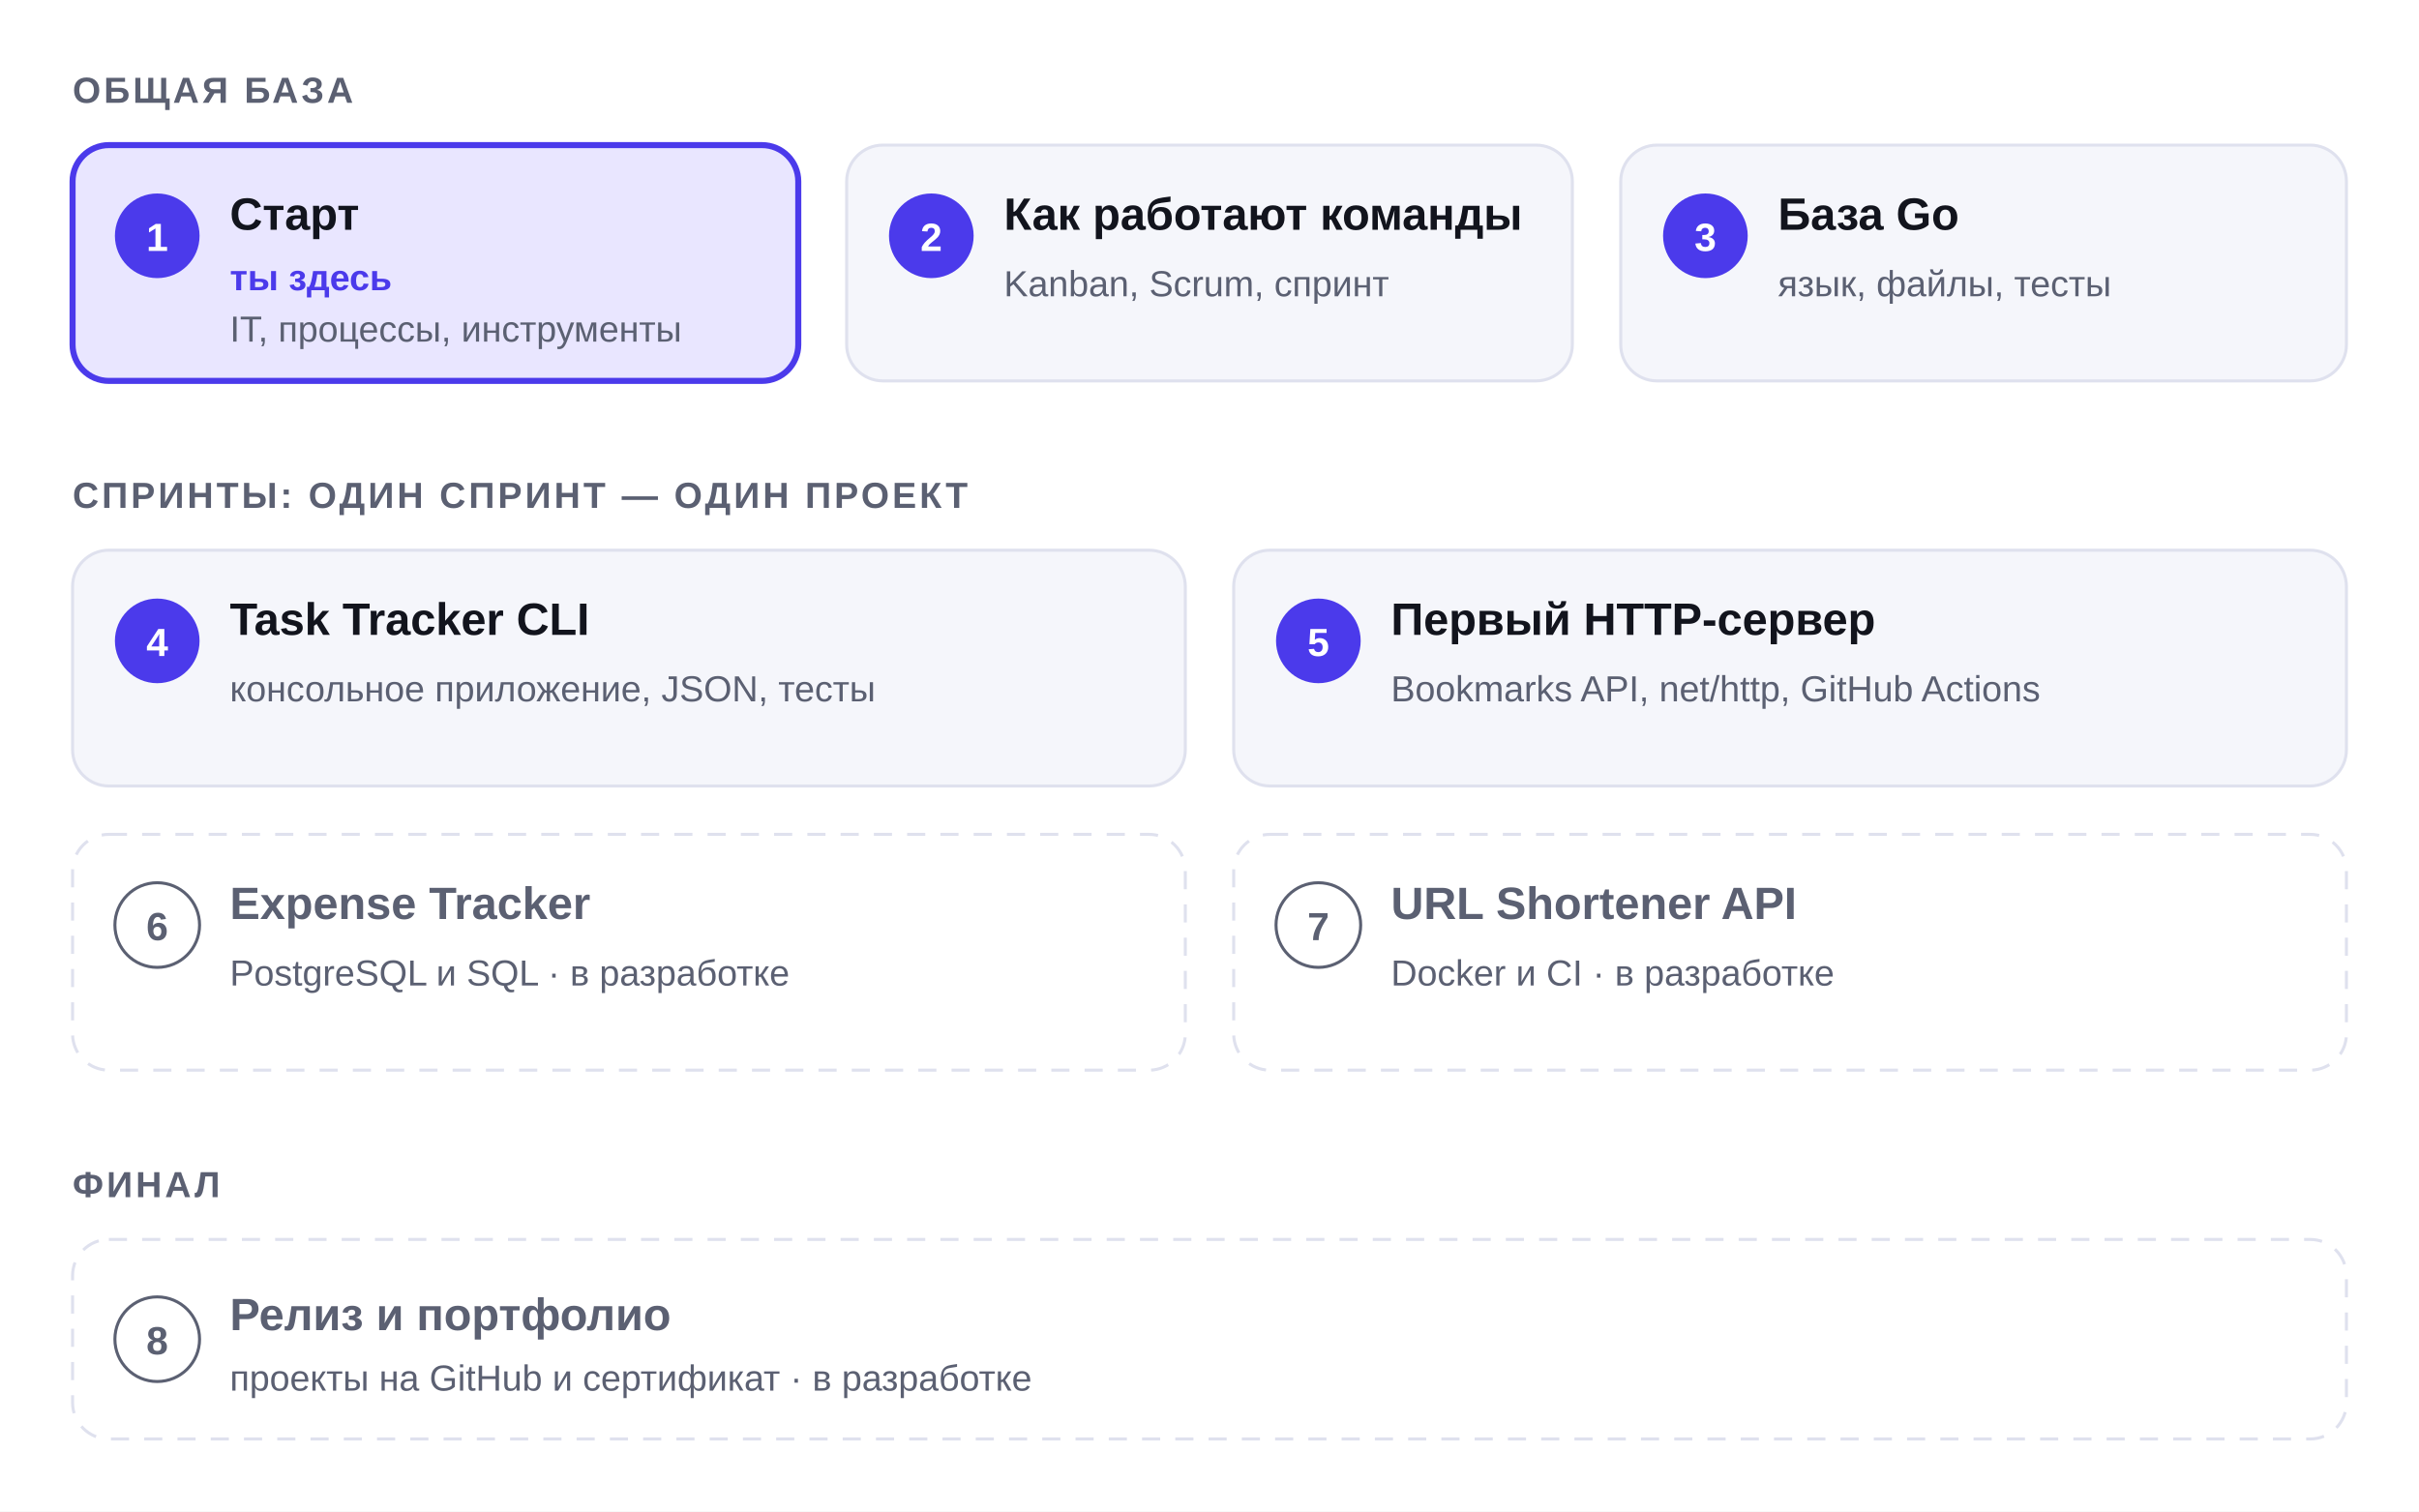
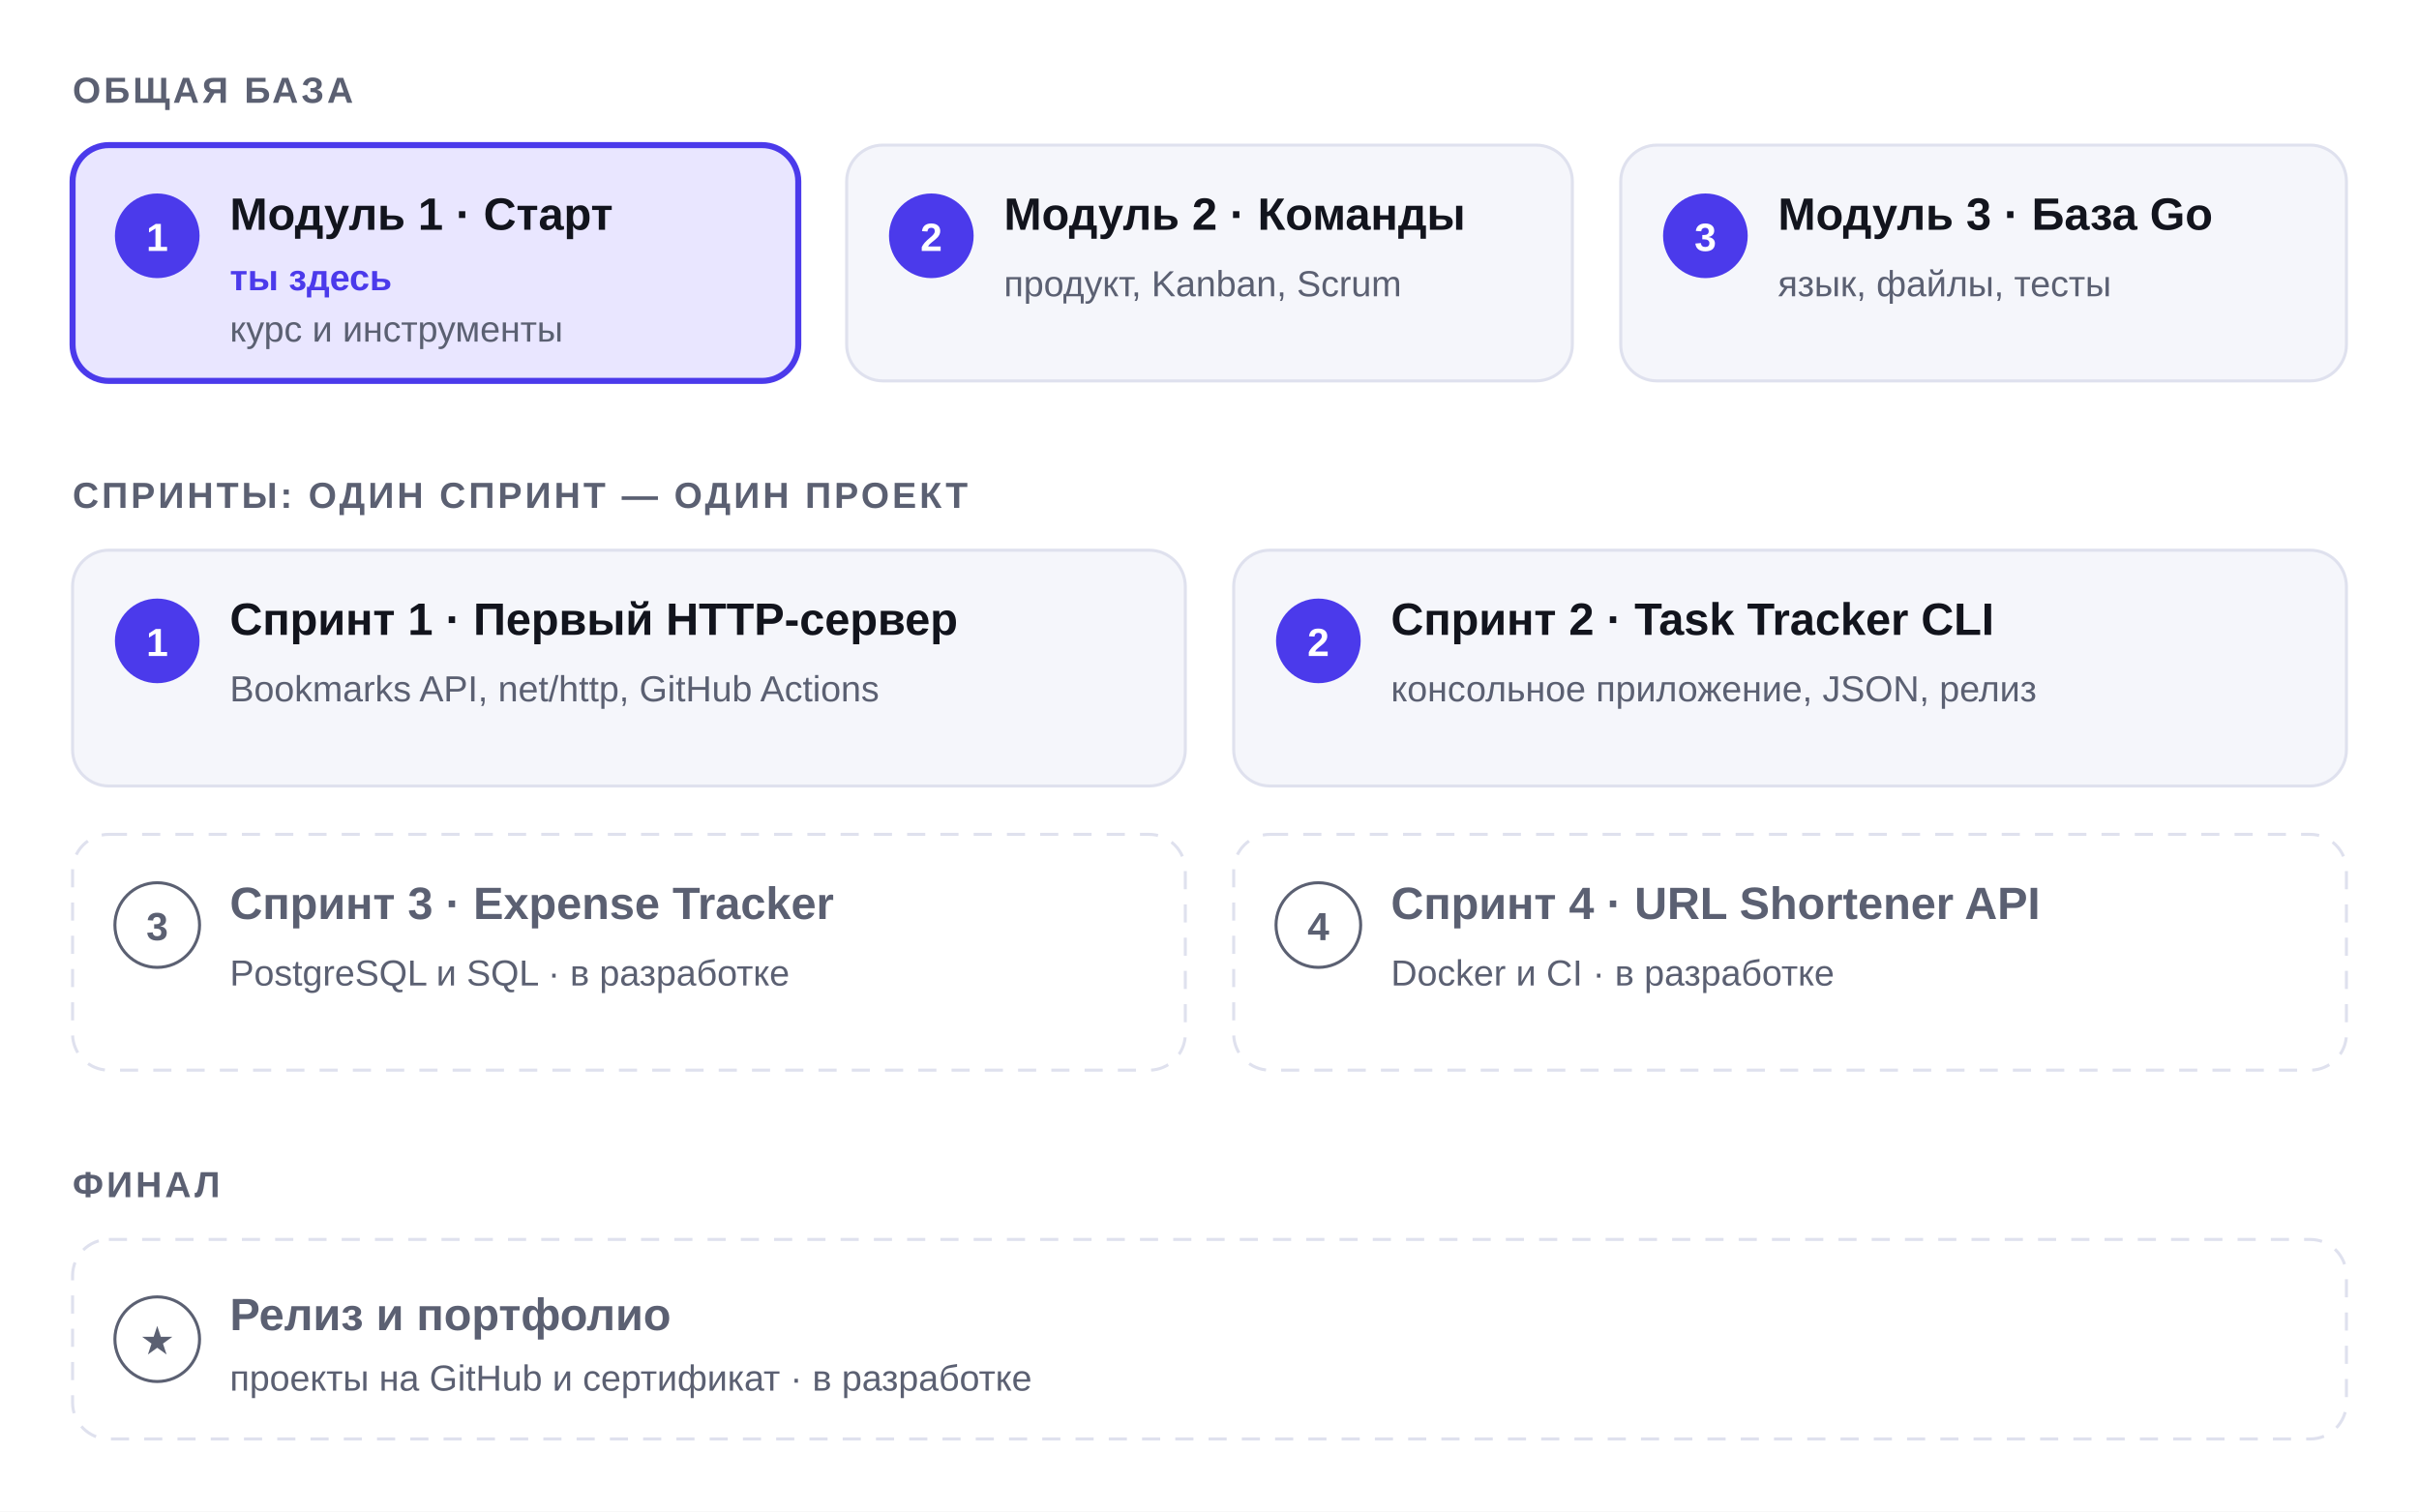
<svg xmlns="http://www.w3.org/2000/svg" width="800" height="500" viewBox="0 0 800 500">
  <rect width="800" height="500" fill="#ffffff" />
  <g font-family="Arial, Helvetica, sans-serif">
    <text x="24" y="34" font-size="12" font-weight="700" fill="#5b6072" letter-spacing="1">ОБЩАЯ БАЗА</text>
    <rect x="24" y="48" width="240" height="78" rx="12" fill="#e9e6ff" stroke="#4b3aeb" stroke-width="2" />
    <circle cx="52" cy="78" r="14" fill="#4b3aeb" />
    <text x="52" y="83" font-size="13" font-weight="700" fill="#ffffff" text-anchor="middle">1</text>
-     <text x="76" y="76" font-size="15" font-weight="700" fill="#12141d">Старт</text>
+     <text x="76" y="76" font-size="15" font-weight="700" fill="#12141d">Модуль 1 · Старт</text>
    <text x="76" y="96" font-size="12" fill="#4b3aeb" font-weight="700">ты здесь</text>
-     <text x="76" y="113" font-size="12" fill="#5b6072">IT, процессы, инструменты</text>
+     <text x="76" y="113" font-size="12" fill="#5b6072">курс и инструменты</text>
    <rect x="280" y="48" width="240" height="78" rx="12" fill="#f5f6fb" stroke="#dfe1ee" />
    <circle cx="308" cy="78" r="14" fill="#4b3aeb" />
    <text x="308" y="83" font-size="13" font-weight="700" fill="#ffffff" text-anchor="middle">2</text>
-     <text x="332" y="76" font-size="15" font-weight="700" fill="#12141d">Как работают команды</text>
-     <text x="332" y="98" font-size="12" fill="#5b6072">Kanban, Scrum, спринт</text>
+     <text x="332" y="76" font-size="15" font-weight="700" fill="#12141d">Модуль 2 · Команды</text>
+     <text x="332" y="98" font-size="12" fill="#5b6072">продукт, Kanban, Scrum</text>
    <rect x="536" y="48" width="240" height="78" rx="12" fill="#f5f6fb" stroke="#dfe1ee" />
    <circle cx="564" cy="78" r="14" fill="#4b3aeb" />
    <text x="564" y="83" font-size="13" font-weight="700" fill="#ffffff" text-anchor="middle">3</text>
-     <text x="588" y="76" font-size="15" font-weight="700" fill="#12141d">База Go</text>
+     <text x="588" y="76" font-size="15" font-weight="700" fill="#12141d">Модуль 3 · База Go</text>
    <text x="588" y="98" font-size="12" fill="#5b6072">язык, файлы, тесты</text>
    <text x="24" y="168" font-size="12" font-weight="700" fill="#5b6072" letter-spacing="1">СПРИНТЫ: ОДИН СПРИНТ — ОДИН ПРОЕКТ</text>
    <rect x="24" y="182" width="368" height="78" rx="12" fill="#f5f6fb" stroke="#dfe1ee" />
    <circle cx="52" cy="212" r="14" fill="#4b3aeb" />
-     <text x="52" y="217" font-size="13" font-weight="700" fill="#ffffff" text-anchor="middle">4</text>
-     <text x="76" y="210" font-size="15" font-weight="700" fill="#12141d">Task Tracker CLI</text>
-     <text x="76" y="232" font-size="12" fill="#5b6072">консольное приложение, JSON, тесты</text>
+     <text x="52" y="217" font-size="13" font-weight="700" fill="#ffffff" text-anchor="middle">1</text>
+     <text x="76" y="210" font-size="15" font-weight="700" fill="#12141d">Спринт 1 · Первый HTTP-сервер</text>
+     <text x="76" y="232" font-size="12" fill="#5b6072">Bookmarks API, net/http, GitHub Actions</text>
    <rect x="408" y="182" width="368" height="78" rx="12" fill="#f5f6fb" stroke="#dfe1ee" />
    <circle cx="436" cy="212" r="14" fill="#4b3aeb" />
-     <text x="436" y="217" font-size="13" font-weight="700" fill="#ffffff" text-anchor="middle">5</text>
-     <text x="460" y="210" font-size="15" font-weight="700" fill="#12141d">Первый HTTP-сервер</text>
-     <text x="460" y="232" font-size="12" fill="#5b6072">Bookmarks API, net/http, GitHub Actions</text>
+     <text x="436" y="217" font-size="13" font-weight="700" fill="#ffffff" text-anchor="middle">2</text>
+     <text x="460" y="210" font-size="15" font-weight="700" fill="#12141d">Спринт 2 · Task Tracker CLI</text>
+     <text x="460" y="232" font-size="12" fill="#5b6072">консольное приложение, JSON, релиз</text>
    <rect x="24" y="276" width="368" height="78" rx="12" fill="#ffffff" stroke="#dfe1ee" stroke-dasharray="6 5" />
    <circle cx="52" cy="306" r="14" fill="#ffffff" stroke="#5b6072" />
-     <text x="52" y="311" font-size="13" font-weight="700" fill="#5b6072" text-anchor="middle">6</text>
-     <text x="76" y="304" font-size="15" font-weight="700" fill="#5b6072">Expense Tracker</text>
+     <text x="52" y="311" font-size="13" font-weight="700" fill="#5b6072" text-anchor="middle">3</text>
+     <text x="76" y="304" font-size="15" font-weight="700" fill="#5b6072">Спринт 3 · Expense Tracker</text>
    <text x="76" y="326" font-size="12" fill="#5b6072">PostgreSQL и SQL · в разработке</text>
    <rect x="408" y="276" width="368" height="78" rx="12" fill="#ffffff" stroke="#dfe1ee" stroke-dasharray="6 5" />
    <circle cx="436" cy="306" r="14" fill="#ffffff" stroke="#5b6072" />
-     <text x="436" y="311" font-size="13" font-weight="700" fill="#5b6072" text-anchor="middle">7</text>
-     <text x="460" y="304" font-size="15" font-weight="700" fill="#5b6072">URL Shortener API</text>
+     <text x="436" y="311" font-size="13" font-weight="700" fill="#5b6072" text-anchor="middle">4</text>
+     <text x="460" y="304" font-size="15" font-weight="700" fill="#5b6072">Спринт 4 · URL Shortener API</text>
    <text x="460" y="326" font-size="12" fill="#5b6072">Docker и CI · в разработке</text>
    <text x="24" y="396" font-size="12" font-weight="700" fill="#5b6072" letter-spacing="1">ФИНАЛ</text>
    <rect x="24" y="410" width="752" height="66" rx="12" fill="#ffffff" stroke="#dfe1ee" stroke-dasharray="6 5" />
    <circle cx="52" cy="443" r="14" fill="#ffffff" stroke="#5b6072" />
-     <text x="52" y="448" font-size="13" font-weight="700" fill="#5b6072" text-anchor="middle">8</text>
+     <text x="52" y="448" font-size="13" font-weight="700" fill="#5b6072" text-anchor="middle">★</text>
    <text x="76" y="440" font-size="15" font-weight="700" fill="#5b6072">Релиз и портфолио</text>
    <text x="76" y="460" font-size="12" fill="#5b6072">проекты на GitHub и сертификат · в разработке</text>
  </g>
</svg>
